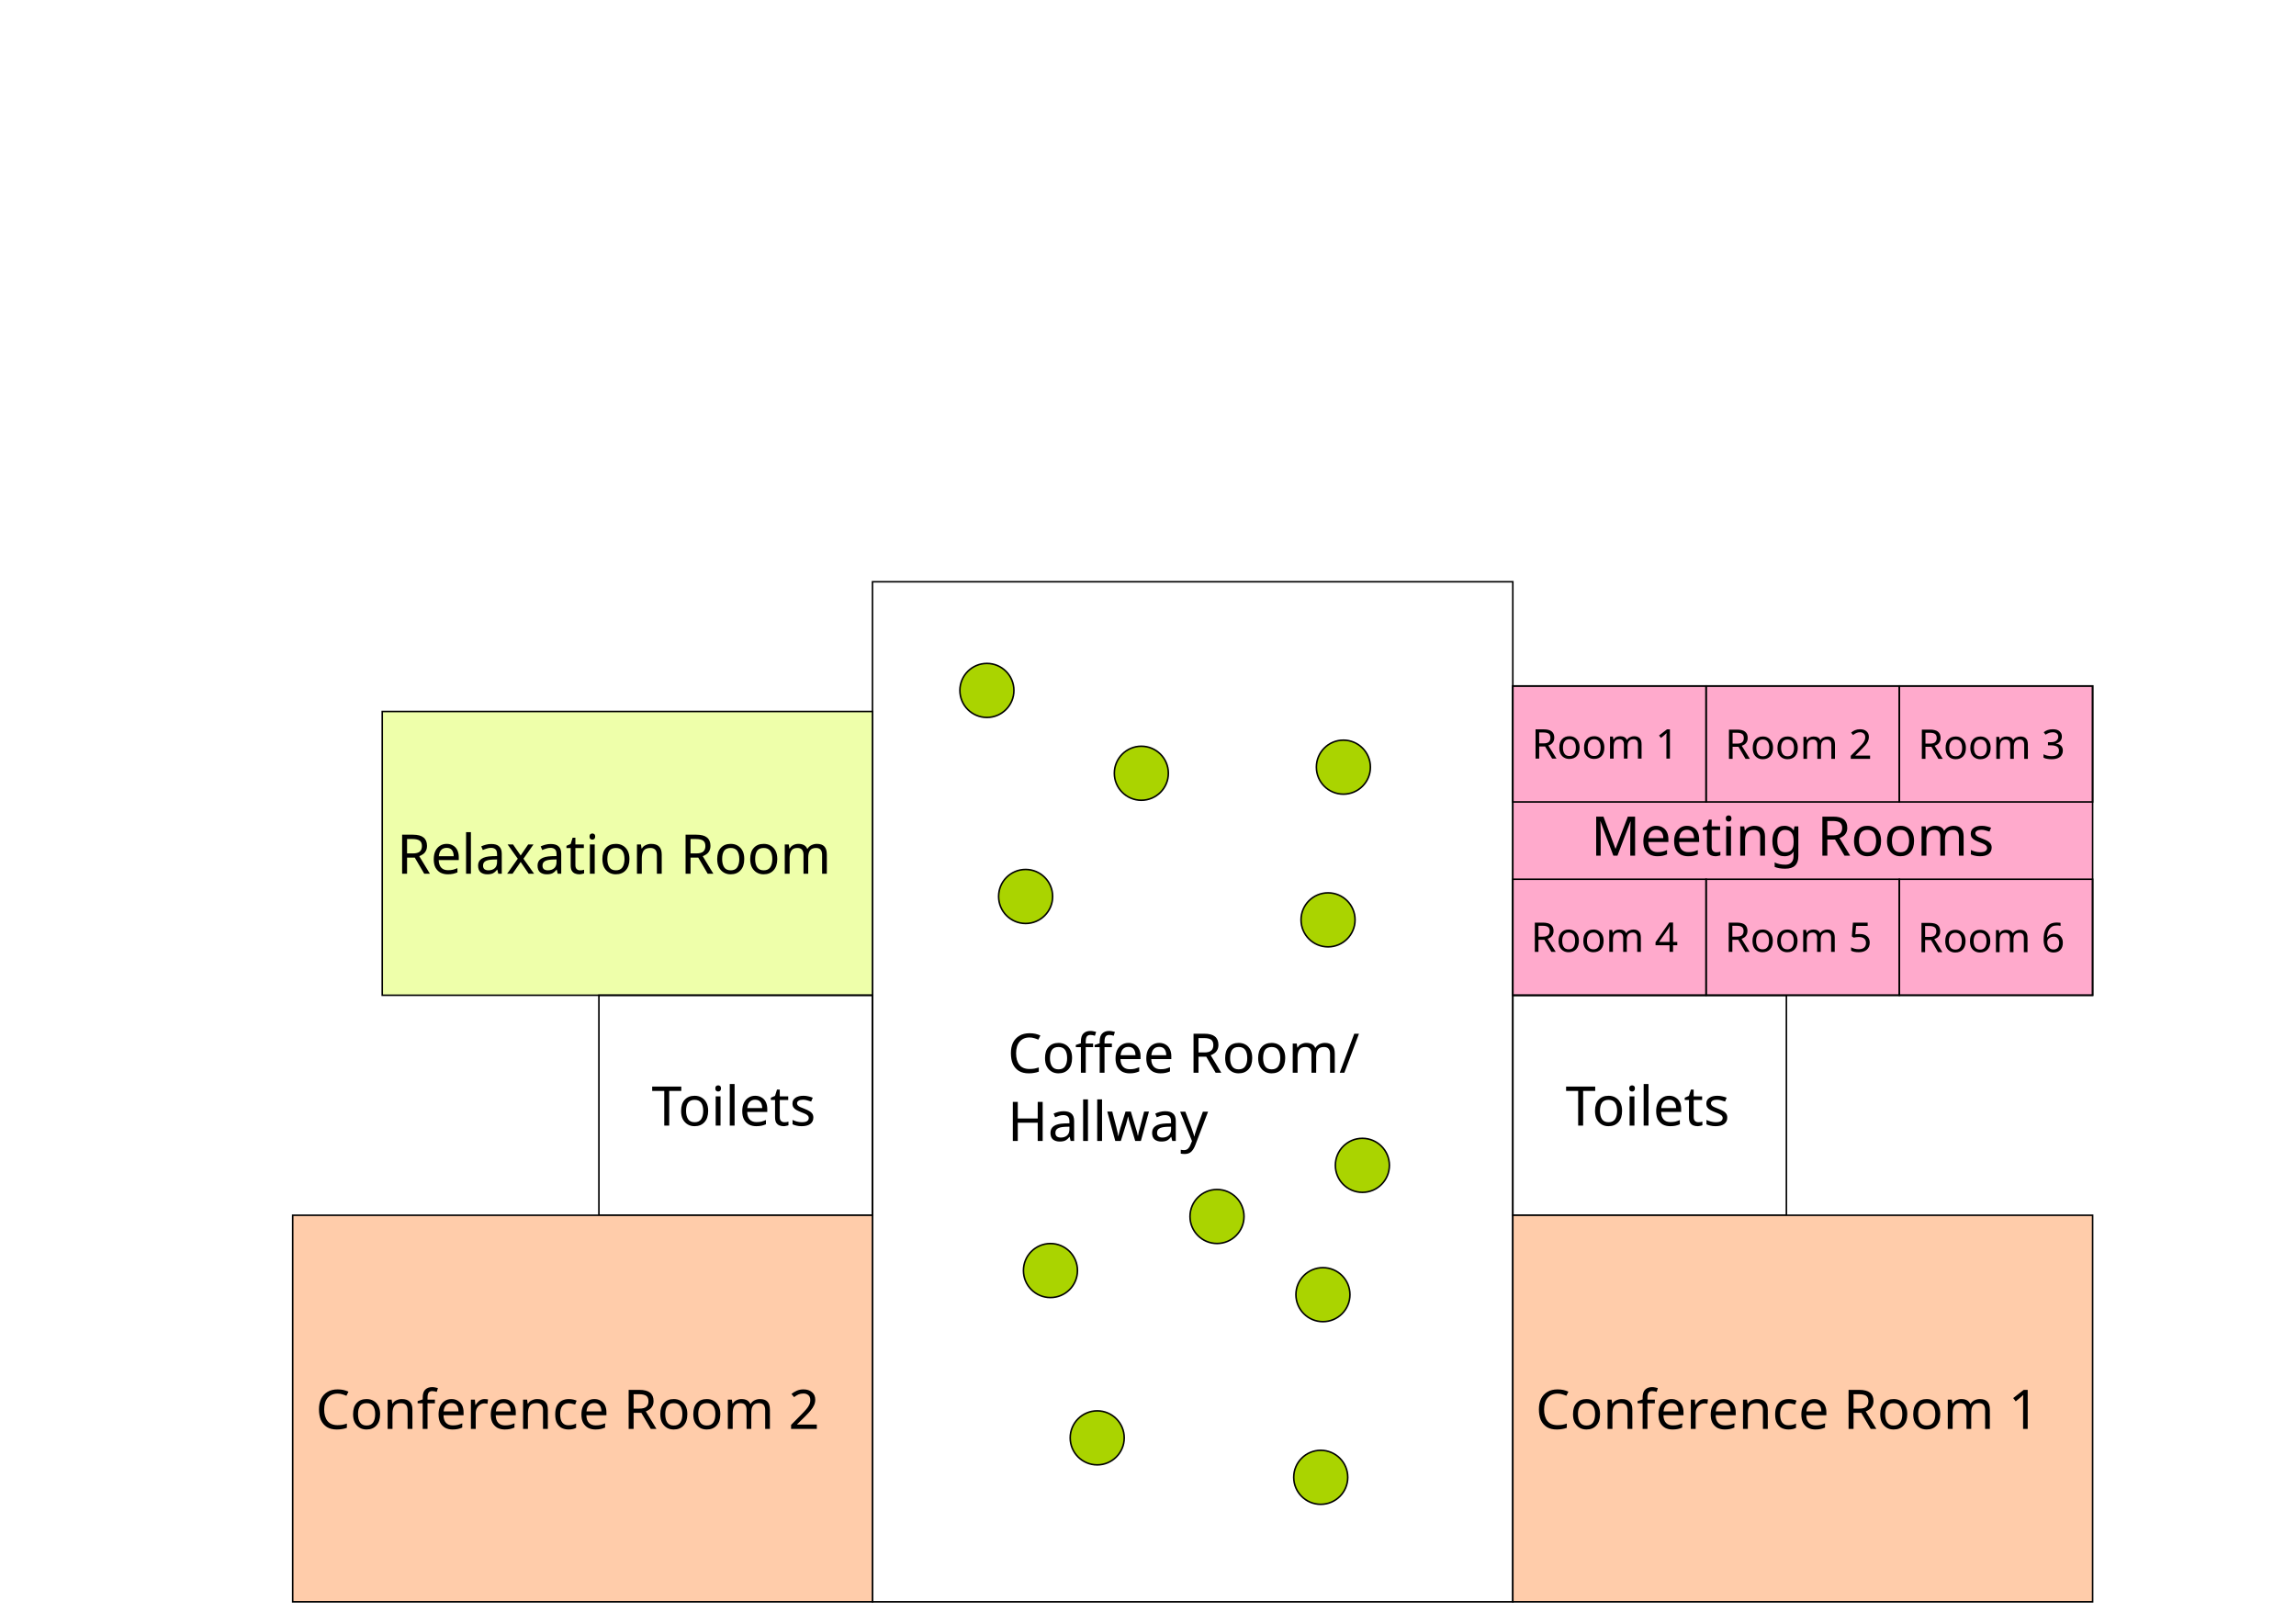
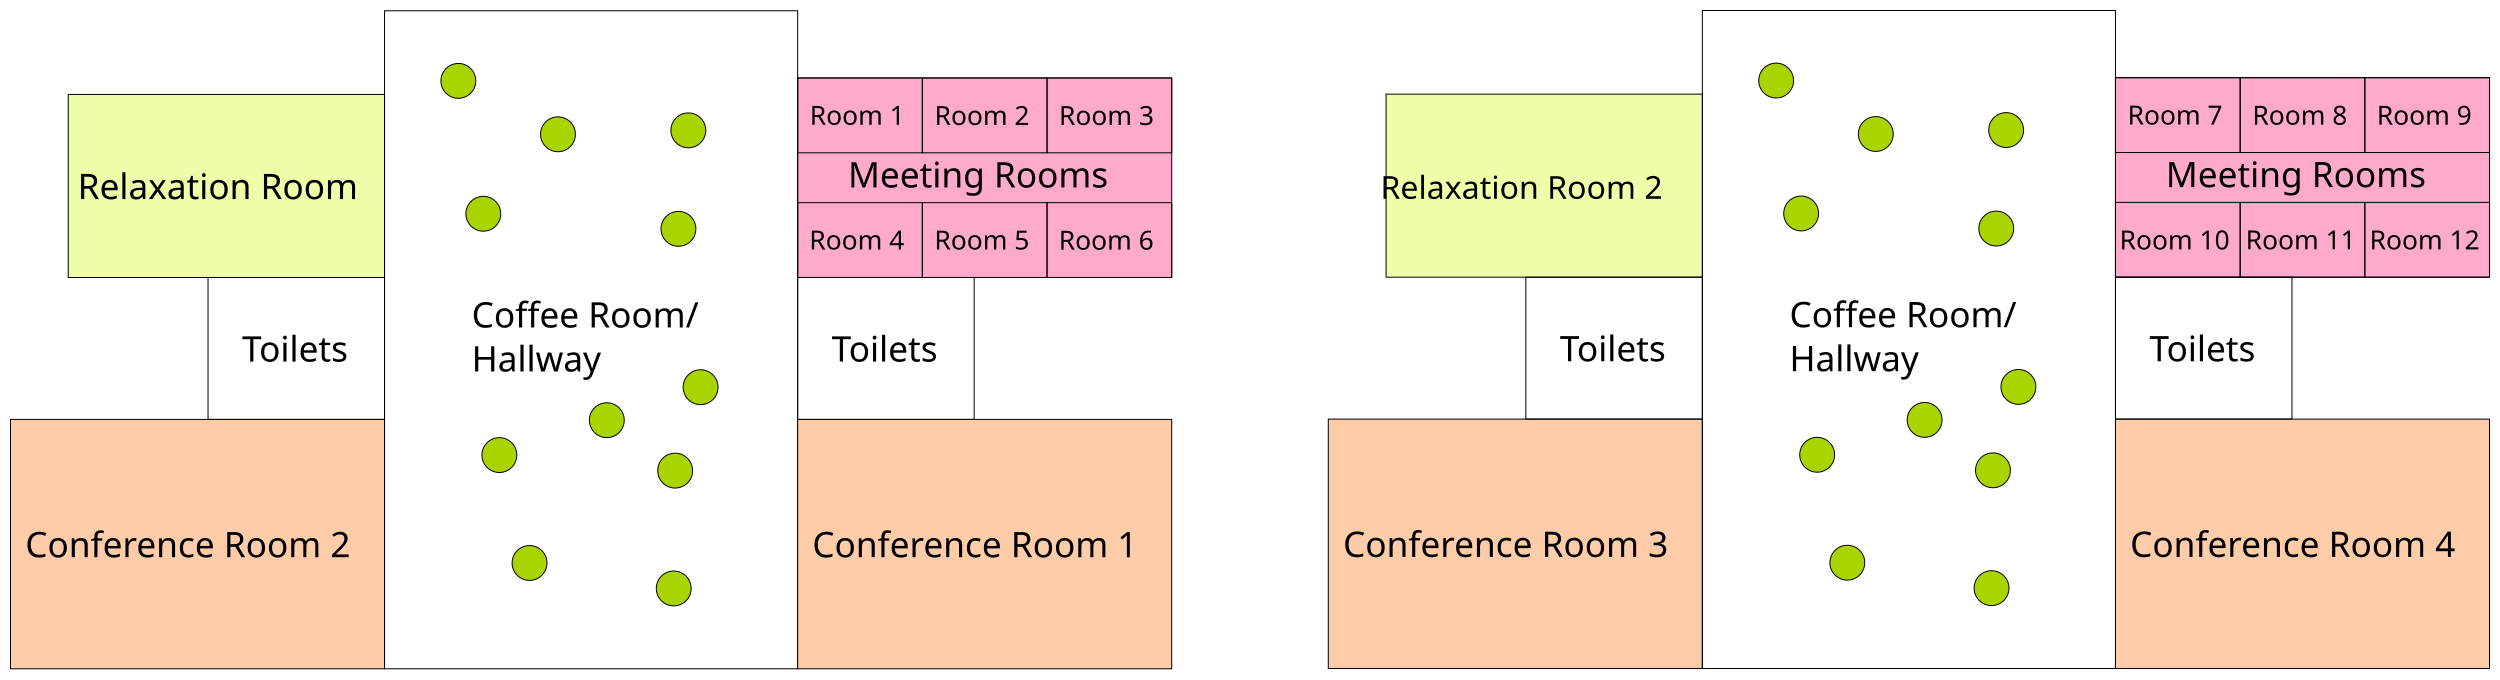
- <svg xmlns="http://www.w3.org/2000/svg" width="297mm" height="210mm" viewBox="0 0 297 210" version="1.1" id="svg8">
+ <svg xmlns="http://www.w3.org/2000/svg" width="501.256mm" height="136.191mm" viewBox="0 0 501.256 136.191" version="1.1" id="svg8">
  <defs id="defs2" />
-   <g id="layer3" style="display:inline">
+   <g id="layer1" style="display:inline;opacity:1">
+     <rect style="display:inline;fill:#eeffaa;stroke:#000000;stroke-width:0.2" id="rect407-8" width="63.416" height="36.701" x="313.669" y="91.959" transform="translate(-35.76069,-73.08257)" />
+     <text xml:space="preserve" style="font-style:normal;font-weight:normal;font-size:6.392px;line-height:1.25;font-family:sans-serif;text-align:center;letter-spacing:0px;word-spacing:0px;text-anchor:middle;display:inline;fill:#000000;fill-opacity:1;stroke:none;stroke-width:0.266" x="342.755" y="113.684" id="text413-5" transform="matrix(1.006585,0,0,0.9934577,-35.76069,-73.08257)">
+       <tspan id="tspan411-9" x="342.755" y="113.684" style="font-size:6.392px;text-align:center;text-anchor:middle;stroke-width:0.266">Relaxation Room 2</tspan>
+     </text>
+   </g>
+   <g id="layer10" style="display:inline">
+     <rect style="display:inline;fill:#ffccaa;stroke:#000000;stroke-width:0.2" id="rect10-9" width="75" height="50" x="459.916" y="157.114" transform="translate(-35.76069,-73.08257)" />
+     <text xml:space="preserve" style="font-style:normal;font-weight:normal;font-size:7.056px;line-height:1.25;font-family:sans-serif;letter-spacing:0px;word-spacing:0px;display:inline;fill:#000000;fill-opacity:1;stroke:none;stroke-width:0.265" x="462.852" y="184.744" id="text17-2" transform="translate(-35.76069,-73.08257)">
+       <tspan id="tspan15-5" x="462.852" y="184.744" style="font-size:7.056px;stroke-width:0.265">Conference Room 4</tspan>
+     </text>
+   </g>
+   <g id="layer9" style="display:inline">
+     <g id="g34-4" style="display:inline" transform="translate(228.4637,-73.14184)">
+       <rect style="fill:#ffccaa;stroke:#000000;stroke-width:0.2" id="rect19-0" width="75" height="50" x="37.861" y="157.173" />
+       <text xml:space="preserve" style="font-style:normal;font-weight:normal;font-size:7.056px;line-height:1.25;font-family:sans-serif;letter-spacing:0px;word-spacing:0px;fill:#000000;fill-opacity:1;stroke:none;stroke-width:0.265" x="40.824" y="184.804" id="text23-5">
+         <tspan x="40.824" y="184.804" style="font-size:7.056px;stroke-width:0.265" id="tspan27-9">Conference Room 3</tspan>
+       </text>
+     </g>
+   </g>
+   <g id="layer6" style="display:inline" transform="translate(-35.76069,-73.08257)">
+     <rect style="fill:#ffaacc;stroke:#000000;stroke-width:0.2" id="rect123" width="75" height="40" x="195.692" y="88.719" />
+     <text xml:space="preserve" style="font-style:normal;font-weight:normal;font-size:7.056px;line-height:1.25;font-family:sans-serif;letter-spacing:0px;word-spacing:0px;fill:#000000;fill-opacity:1;stroke:none;stroke-width:0.265" x="205.79" y="110.666" id="text128">
+       <tspan id="tspan126" x="205.79" y="110.666" style="font-size:7.056px;stroke-width:0.265">Meeting Rooms</tspan>
+     </text>
+     <text xml:space="preserve" style="font-style:normal;font-weight:normal;font-size:7.056px;line-height:1.25;font-family:sans-serif;letter-spacing:0px;word-spacing:0px;display:inline;fill:#000000;fill-opacity:1;stroke:none;stroke-width:0.265" x="468.945" y="111.063" id="text128-3">
+       <tspan id="tspan126-6" x="468.945" y="111.063" style="font-size:7.056px;stroke-width:0.265">Meeting Rooms</tspan>
+     </text>
+     <rect style="display:inline;fill:#ffaacc;stroke:#000000;stroke-width:0.2" id="rect123-9" width="75" height="40" x="459.916" y="88.66" />
+     <text xml:space="preserve" style="font-style:normal;font-weight:normal;font-size:7.056px;line-height:1.25;font-family:sans-serif;letter-spacing:0px;word-spacing:0px;display:inline;fill:#000000;fill-opacity:1;stroke:none;stroke-width:0.265" x="470.014" y="110.607" id="text128-6">
+       <tspan id="tspan126-4" x="470.014" y="110.607" style="font-size:7.056px;stroke-width:0.265">Meeting Rooms</tspan>
+     </text>
+   </g>
+   <g id="layer12" style="display:inline">
+     <rect style="display:inline;fill:none;stroke:#000000;stroke-width:0.2" id="rect136" width="25" height="15" x="195.692" y="88.719" transform="translate(-35.76069,-73.08257)" />
+     <text xml:space="preserve" style="font-style:normal;font-weight:normal;font-size:5.292px;line-height:1.25;font-family:sans-serif;letter-spacing:0px;word-spacing:0px;display:inline;fill:#000000;fill-opacity:1;stroke:none;stroke-width:0.265" x="198.118" y="98.111" id="text180" transform="translate(-35.76069,-73.08257)">
+       <tspan id="tspan178" x="198.118" y="98.111" style="font-size:5.292px;stroke-width:0.265">Room 1</tspan>
+     </text>
+   </g>
+   <g id="layer13" style="display:inline">
+     <text xml:space="preserve" style="font-style:normal;font-weight:normal;font-size:5.292px;line-height:1.25;font-family:sans-serif;letter-spacing:0px;word-spacing:0px;display:inline;fill:#000000;fill-opacity:1;stroke:none;stroke-width:0.265" x="223.138" y="98.146" id="text180-1" transform="translate(-35.76069,-73.08257)">
+       <tspan id="tspan178-2" x="223.138" y="98.146" style="font-size:5.292px;stroke-width:0.265">Room 2</tspan>
+     </text>
+     <rect style="display:inline;fill:none;stroke:#000000;stroke-width:0.2" id="rect136-3" width="25" height="15" x="220.692" y="88.719" transform="translate(-35.76069,-73.08257)" />
+   </g>
+   <g id="layer14" style="display:inline">
+     <text xml:space="preserve" style="font-style:normal;font-weight:normal;font-size:5.292px;line-height:1.25;font-family:sans-serif;letter-spacing:0px;word-spacing:0px;display:inline;fill:#000000;fill-opacity:1;stroke:none;stroke-width:0.265" x="248.085" y="98.146" id="text180-7" transform="translate(-35.76069,-73.08257)">
+       <tspan id="tspan178-0" x="248.085" y="98.146" style="font-size:5.292px;stroke-width:0.265">Room 3</tspan>
+     </text>
+     <rect style="display:inline;fill:none;stroke:#000000;stroke-width:0.2" id="rect136-5" width="25" height="15" x="245.692" y="88.719" transform="translate(-35.76069,-73.08257)" />
+   </g>
+   <g id="layer15" style="display:inline">
+     <rect style="display:inline;fill:none;stroke:#000000;stroke-width:0.2" id="rect136-6" width="25" height="15" x="195.692" y="113.719" transform="translate(-35.76069,-73.08257)" />
+     <text xml:space="preserve" style="font-style:normal;font-weight:normal;font-size:5.292px;line-height:1.25;font-family:sans-serif;letter-spacing:0px;word-spacing:0px;display:inline;fill:#000000;fill-opacity:1;stroke:none;stroke-width:0.265" x="198.022" y="123.111" id="text180-9" transform="translate(-35.76069,-73.08257)">
+       <tspan id="tspan178-3" x="198.022" y="123.111" style="font-size:5.292px;stroke-width:0.265">Room 4</tspan>
+     </text>
+   </g>
+   <g id="layer16" style="display:inline">
+     <text xml:space="preserve" style="font-style:normal;font-weight:normal;font-size:5.292px;line-height:1.25;font-family:sans-serif;letter-spacing:0px;word-spacing:0px;display:inline;fill:#000000;fill-opacity:1;stroke:none;stroke-width:0.265" x="223.105" y="123.111" id="text180-6" transform="translate(-35.76069,-73.08257)">
+       <tspan id="tspan178-06" x="223.105" y="123.111" style="font-size:5.292px;stroke-width:0.265">Room 5</tspan>
+     </text>
+     <rect style="display:inline;fill:none;stroke:#000000;stroke-width:0.2" id="rect136-2" width="25" height="15" x="220.692" y="113.719" transform="translate(-35.76069,-73.08257)" />
+   </g>
+   <g id="layer17" style="display:inline">
+     <rect style="display:inline;fill:none;stroke:#000000;stroke-width:0.2" id="rect136-9" width="25" height="15" x="245.692" y="113.719" transform="translate(-35.76069,-73.08257)" />
+     <text xml:space="preserve" style="font-style:normal;font-weight:normal;font-size:5.292px;line-height:1.25;font-family:sans-serif;letter-spacing:0px;word-spacing:0px;display:inline;fill:#000000;fill-opacity:1;stroke:none;stroke-width:0.265" x="248.04" y="123.146" id="text180-2" transform="translate(-35.76069,-73.08257)">
+       <tspan id="tspan178-6" x="248.04" y="123.146" style="font-size:5.292px;stroke-width:0.265">Room 6</tspan>
+     </text>
+   </g>
+   <g id="layer18" style="display:inline">
+     <text xml:space="preserve" style="font-style:normal;font-weight:normal;font-size:5.292px;line-height:1.25;font-family:sans-serif;letter-spacing:0px;word-spacing:0px;display:inline;fill:#000000;fill-opacity:1;stroke:none;stroke-width:0.265" x="462.342" y="98.051" id="text180-8" transform="translate(-35.76069,-73.08257)">
+       <tspan id="tspan178-8" x="462.342" y="98.051" style="font-size:5.292px;stroke-width:0.265">Room 7</tspan>
+     </text>
+     <rect style="display:inline;fill:none;stroke:#000000;stroke-width:0.2" id="rect136-33" width="25" height="15" x="459.916" y="88.66" transform="translate(-35.76069,-73.08257)" />
+   </g>
+   <g id="layer19" style="display:inline">
+     <rect style="display:inline;fill:none;stroke:#000000;stroke-width:0.2" id="rect136-3-3" width="25" height="15" x="484.916" y="88.66" transform="translate(-35.76069,-73.08257)" />
+     <text xml:space="preserve" style="font-style:normal;font-weight:normal;font-size:5.292px;line-height:1.25;font-family:sans-serif;letter-spacing:0px;word-spacing:0px;display:inline;fill:#000000;fill-opacity:1;stroke:none;stroke-width:0.265" x="487.363" y="98.086" id="text180-1-8" transform="translate(-35.76069,-73.08257)">
+       <tspan id="tspan178-2-9" x="487.363" y="98.086" style="font-size:5.292px;stroke-width:0.265">Room 8</tspan>
+     </text>
+   </g>
+   <g id="layer20" style="display:inline">
+     <text xml:space="preserve" style="font-style:normal;font-weight:normal;font-size:5.292px;line-height:1.25;font-family:sans-serif;letter-spacing:0px;word-spacing:0px;display:inline;fill:#000000;fill-opacity:1;stroke:none;stroke-width:0.265" x="512.31" y="98.086" id="text180-7-7" transform="translate(-35.76069,-73.08257)">
+       <tspan id="tspan178-0-7" x="512.31" y="98.086" style="font-size:5.292px;stroke-width:0.265">Room 9</tspan>
+     </text>
+     <rect style="display:inline;fill:none;stroke:#000000;stroke-width:0.2" id="rect136-5-8" width="25" height="15" x="509.916" y="88.66" transform="translate(-35.76069,-73.08257)" />
+   </g>
+   <g id="layer21" style="display:inline">
+     <rect style="display:inline;fill:none;stroke:#000000;stroke-width:0.2" id="rect136-6-6" width="25" height="15" x="459.916" y="113.66" transform="translate(-35.76069,-73.08257)" />
+     <text xml:space="preserve" style="font-style:normal;font-weight:normal;font-size:5.292px;line-height:1.25;font-family:sans-serif;letter-spacing:0px;word-spacing:0px;display:inline;fill:#000000;fill-opacity:1;stroke:none;stroke-width:0.265" x="460.74" y="123.097" id="text180-9-6" transform="translate(-35.76069,-73.08257)">
+       <tspan id="tspan178-3-4" x="460.74" y="123.097" style="font-size:5.292px;stroke-width:0.265">Room 10</tspan>
+     </text>
+   </g>
+   <g id="layer22" style="display:inline">
+     <text xml:space="preserve" style="font-style:normal;font-weight:normal;font-size:5.292px;line-height:1.25;font-family:sans-serif;letter-spacing:0px;word-spacing:0px;display:inline;fill:#000000;fill-opacity:1;stroke:none;stroke-width:0.265" x="486.02" y="123.081" id="text180-6-3" transform="translate(-35.76069,-73.08257)">
+       <tspan id="tspan178-06-0" x="486.02" y="123.081" style="font-size:5.292px;stroke-width:0.265">Room 11</tspan>
+     </text>
+     <rect style="display:inline;fill:none;stroke:#000000;stroke-width:0.2" id="rect136-2-0" width="25" height="15" x="484.916" y="113.66" transform="translate(-35.76069,-73.08257)" />
+   </g>
+   <g id="layer23" style="display:inline">
+     <text xml:space="preserve" style="font-style:normal;font-weight:normal;font-size:5.292px;line-height:1.25;font-family:sans-serif;letter-spacing:0px;word-spacing:0px;display:inline;fill:#000000;fill-opacity:1;stroke:none;stroke-width:0.265" x="510.867" y="123.086" id="text180-2-3" transform="translate(-35.76069,-73.08257)">
+       <tspan id="tspan178-6-0" x="510.867" y="123.086" style="font-size:5.292px;stroke-width:0.265">Room 12</tspan>
+     </text>
+     <rect style="display:inline;fill:none;stroke:#000000;stroke-width:0.2" id="rect136-9-4" width="25" height="15" x="509.916" y="113.66" transform="translate(-35.76069,-73.08257)" />
+   </g>
+   <g id="layer3" style="display:inline" transform="translate(-35.76069,-73.08257)">
    <rect style="fill:none;stroke:#000000;stroke-width:0.2" id="rect42" width="82.831" height="131.932" x="112.861" y="75.242" />
    <text xml:space="preserve" style="font-style:normal;font-weight:normal;font-size:7.056px;line-height:1.25;font-family:sans-serif;letter-spacing:0px;word-spacing:0px;fill:#000000;fill-opacity:1;stroke:none;stroke-width:0.265" x="130.329" y="138.744" id="text46">
      <tspan id="tspan44" x="130.329" y="138.744" style="font-size:7.056px;stroke-width:0.265">Coffee Room/</tspan>
      <tspan x="130.329" y="147.564" style="font-size:7.056px;stroke-width:0.265" id="tspan48">Hallway</tspan>
    </text>
    <circle style="display:inline;fill:#aad400;stroke:#000000;stroke-width:0.2" id="coffee-table" cy="100.007" cx="147.639" r="3.494" />
    <circle style="display:inline;fill:#aad400;stroke:#000000;stroke-width:0.2" id="coffee-table-6" cy="99.219" cx="173.775" r="3.494" />
    <circle style="display:inline;fill:#aad400;stroke:#000000;stroke-width:0.2" id="coffee-table-1" cy="115.944" cx="132.67" r="3.494" />
    <circle style="display:inline;fill:#aad400;stroke:#000000;stroke-width:0.2" id="coffee-table-2" cy="118.968" cx="171.79" r="3.494" />
    <circle style="display:inline;fill:#aad400;stroke:#000000;stroke-width:0.2" id="coffee-table-9" cy="167.443" cx="171.129" r="3.494" />
    <circle style="display:inline;fill:#aad400;stroke:#000000;stroke-width:0.2" id="coffee-table-3" cy="164.325" cx="135.882" r="3.494" />
    <circle style="display:inline;fill:#aad400;stroke:#000000;stroke-width:0.2" id="coffee-table-19" cy="185.964" cx="141.93" r="3.494" />
    <circle style="display:inline;fill:#aad400;stroke:#000000;stroke-width:0.2" id="coffee-table-4" cy="191.067" cx="170.845" r="3.494" />
    <circle style="display:inline;fill:#aad400;stroke:#000000;stroke-width:0.2" id="coffee-table-7" cy="150.718" cx="176.231" r="3.494" />
    <circle style="display:inline;fill:#aad400;stroke:#000000;stroke-width:0.2" id="coffee-table-8" cy="89.297" cx="127.661" r="3.494" />
    <circle style="display:inline;fill:#aad400;stroke:#000000;stroke-width:0.2" id="coffee-table-45" cy="157.333" cx="157.427" r="3.494" />
+     <rect style="display:inline;fill:none;stroke:#000000;stroke-width:0.2" id="rect42-7" width="82.831" height="131.932" x="377.085" y="75.183" />
+     <text xml:space="preserve" style="font-style:normal;font-weight:normal;font-size:7.056px;line-height:1.25;font-family:sans-serif;letter-spacing:0px;word-spacing:0px;display:inline;fill:#000000;fill-opacity:1;stroke:none;stroke-width:0.265" x="394.554" y="138.685" id="text46-6">
+       <tspan id="tspan44-3" x="394.554" y="138.685" style="font-size:7.056px;stroke-width:0.265">Coffee Room/</tspan>
+       <tspan x="394.554" y="147.505" style="font-size:7.056px;stroke-width:0.265" id="tspan48-1">Hallway</tspan>
+     </text>
+     <circle style="display:inline;fill:#aad400;stroke:#000000;stroke-width:0.2" id="coffee-table-75" cy="99.947" cx="411.863" r="3.494" />
+     <circle style="display:inline;fill:#aad400;stroke:#000000;stroke-width:0.2" id="coffee-table-6-9" cy="99.159" cx="437.999" r="3.494" />
+     <circle style="display:inline;fill:#aad400;stroke:#000000;stroke-width:0.2" id="coffee-table-1-6" cy="115.885" cx="396.894" r="3.494" />
+     <circle style="display:inline;fill:#aad400;stroke:#000000;stroke-width:0.2" id="coffee-table-2-2" cy="118.909" cx="436.015" r="3.494" />
+     <circle style="display:inline;fill:#aad400;stroke:#000000;stroke-width:0.2" id="coffee-table-9-1" cy="167.384" cx="435.353" r="3.494" />
+     <circle style="display:inline;fill:#aad400;stroke:#000000;stroke-width:0.2" id="coffee-table-3-7" cy="164.266" cx="400.107" r="3.494" />
+     <circle style="display:inline;fill:#aad400;stroke:#000000;stroke-width:0.2" id="coffee-table-19-8" cy="185.905" cx="406.154" r="3.494" />
+     <circle style="display:inline;fill:#aad400;stroke:#000000;stroke-width:0.2" id="coffee-table-4-5" cy="191.008" cx="435.07" r="3.494" />
+     <circle style="display:inline;fill:#aad400;stroke:#000000;stroke-width:0.2" id="coffee-table-7-7" cy="150.659" cx="440.456" r="3.494" />
+     <circle style="display:inline;fill:#aad400;stroke:#000000;stroke-width:0.2" id="coffee-table-8-4" cy="89.238" cx="391.886" r="3.494" />
+     <circle style="display:inline;fill:#aad400;stroke:#000000;stroke-width:0.2" id="coffee-table-45-1" cy="157.273" cx="421.651" r="3.494" />
  </g>
-   <g id="layer8" style="display:inline">
+   <g id="layer8" style="display:inline" transform="translate(-35.76069,-73.08257)">
    <rect style="fill:#eeffaa;stroke:#000000;stroke-width:0.2" id="rect407" width="63.416" height="36.701" x="49.445" y="92.019" />
    <text xml:space="preserve" style="font-style:normal;font-weight:normal;font-size:7.056px;line-height:1.25;font-family:sans-serif;letter-spacing:0px;word-spacing:0px;fill:#000000;fill-opacity:1;stroke:none;stroke-width:0.265" x="51.327" y="112.999" id="text413">
      <tspan id="tspan411" x="51.327" y="112.999" style="font-size:7.056px;stroke-width:0.265">Relaxation Room</tspan>
    </text>
  </g>
-   <g id="layer5" style="display:inline">
+   <g id="layer5" style="display:inline" transform="translate(-35.76069,-73.08257)">
    <g id="g97">
      <rect style="fill:none;stroke:#000000;stroke-width:0.2" id="rect86" width="35.388" height="28.454" x="77.473" y="128.719" />
      <text xml:space="preserve" style="font-style:normal;font-weight:normal;font-size:7.056px;line-height:1.25;font-family:sans-serif;letter-spacing:0px;word-spacing:0px;fill:#000000;fill-opacity:1;stroke:none;stroke-width:0.265" x="84.284" y="145.577" id="text92">
        <tspan id="tspan90" x="84.284" y="145.577" style="font-size:7.056px;stroke-width:0.265">Toilets</tspan>
      </text>
    </g>
    <g id="g97-3" transform="translate(118.2192)">
      <rect style="fill:none;stroke:#000000;stroke-width:0.2" id="rect86-6" width="35.388" height="28.454" x="77.473" y="128.719" />
      <text xml:space="preserve" style="font-style:normal;font-weight:normal;font-size:7.056px;line-height:1.25;font-family:sans-serif;letter-spacing:0px;word-spacing:0px;fill:#000000;fill-opacity:1;stroke:none;stroke-width:0.265" x="84.284" y="145.577" id="text92-7">
        <tspan id="tspan90-5" x="84.284" y="145.577" style="font-size:7.056px;stroke-width:0.265">Toilets</tspan>
      </text>
    </g>
+     <g id="g97-7" style="display:inline" transform="translate(264.2243,-0.05926635)">
+       <rect style="fill:none;stroke:#000000;stroke-width:0.2" id="rect86-5" width="35.388" height="28.454" x="77.473" y="128.719" />
+       <text xml:space="preserve" style="font-style:normal;font-weight:normal;font-size:7.056px;line-height:1.25;font-family:sans-serif;letter-spacing:0px;word-spacing:0px;fill:#000000;fill-opacity:1;stroke:none;stroke-width:0.265" x="84.284" y="145.577" id="text92-3">
+         <tspan id="tspan90-8" x="84.284" y="145.577" style="font-size:7.056px;stroke-width:0.265">Toilets</tspan>
+       </text>
+     </g>
+     <g id="g97-3-8" transform="translate(382.4436,-0.05926635)" style="display:inline">
+       <rect style="fill:none;stroke:#000000;stroke-width:0.2" id="rect86-6-3" width="35.388" height="28.454" x="77.473" y="128.719" />
+       <text xml:space="preserve" style="font-style:normal;font-weight:normal;font-size:7.056px;line-height:1.25;font-family:sans-serif;letter-spacing:0px;word-spacing:0px;fill:#000000;fill-opacity:1;stroke:none;stroke-width:0.265" x="84.284" y="145.577" id="text92-7-1">
+         <tspan id="tspan90-5-8" x="84.284" y="145.577" style="font-size:7.056px;stroke-width:0.265">Toilets</tspan>
+       </text>
+     </g>
  </g>
-   <g id="layer6" style="display:inline">
-     <rect style="fill:#ffaacc;stroke:#000000;stroke-width:0.2" id="rect123" width="75" height="40" x="195.692" y="88.719" />
-     <text xml:space="preserve" style="font-style:normal;font-weight:normal;font-size:7.056px;line-height:1.25;font-family:sans-serif;letter-spacing:0px;word-spacing:0px;fill:#000000;fill-opacity:1;stroke:none;stroke-width:0.265" x="205.79" y="110.666" id="text128">
-       <tspan id="tspan126" x="205.79" y="110.666" style="font-size:7.056px;stroke-width:0.265">Meeting Rooms</tspan>
-     </text>
-   </g>
-   <g id="layer7" style="display:inline">
-     <rect style="fill:none;stroke:#000000;stroke-width:0.2" id="rect136" width="25" height="15" x="195.692" y="88.719" />
-     <rect style="fill:none;stroke:#000000;stroke-width:0.2" id="rect136-3" width="25" height="15" x="220.692" y="88.719" />
-     <rect style="fill:none;stroke:#000000;stroke-width:0.2" id="rect136-5" width="25" height="15" x="245.692" y="88.719" />
-     <rect style="fill:none;stroke:#000000;stroke-width:0.2" id="rect136-6" width="25" height="15" x="195.692" y="113.719" />
-     <rect style="fill:none;stroke:#000000;stroke-width:0.2" id="rect136-2" width="25" height="15" x="220.692" y="113.719" />
-     <rect style="fill:none;stroke:#000000;stroke-width:0.2" id="rect136-9" width="25" height="15" x="245.692" y="113.719" />
-     <text xml:space="preserve" style="font-style:normal;font-weight:normal;font-size:5.292px;line-height:1.25;font-family:sans-serif;letter-spacing:0px;word-spacing:0px;fill:#000000;fill-opacity:1;stroke:none;stroke-width:0.265" x="198.118" y="98.111" id="text180">
-       <tspan id="tspan178" x="198.118" y="98.111" style="font-size:5.292px;stroke-width:0.265">Room 1</tspan>
-     </text>
-     <text xml:space="preserve" style="font-style:normal;font-weight:normal;font-size:5.292px;line-height:1.25;font-family:sans-serif;letter-spacing:0px;word-spacing:0px;display:inline;fill:#000000;fill-opacity:1;stroke:none;stroke-width:0.265" x="223.138" y="98.146" id="text180-1">
-       <tspan id="tspan178-2" x="223.138" y="98.146" style="font-size:5.292px;stroke-width:0.265">Room 2</tspan>
-     </text>
-     <text xml:space="preserve" style="font-style:normal;font-weight:normal;font-size:5.292px;line-height:1.25;font-family:sans-serif;letter-spacing:0px;word-spacing:0px;display:inline;fill:#000000;fill-opacity:1;stroke:none;stroke-width:0.265" x="248.085" y="98.146" id="text180-7">
-       <tspan id="tspan178-0" x="248.085" y="98.146" style="font-size:5.292px;stroke-width:0.265">Room 3</tspan>
-     </text>
-     <text xml:space="preserve" style="font-style:normal;font-weight:normal;font-size:5.292px;line-height:1.25;font-family:sans-serif;letter-spacing:0px;word-spacing:0px;display:inline;fill:#000000;fill-opacity:1;stroke:none;stroke-width:0.265" x="198.022" y="123.111" id="text180-9">
-       <tspan id="tspan178-3" x="198.022" y="123.111" style="font-size:5.292px;stroke-width:0.265">Room 4</tspan>
-     </text>
-     <text xml:space="preserve" style="font-style:normal;font-weight:normal;font-size:5.292px;line-height:1.25;font-family:sans-serif;letter-spacing:0px;word-spacing:0px;display:inline;fill:#000000;fill-opacity:1;stroke:none;stroke-width:0.265" x="223.105" y="123.111" id="text180-6">
-       <tspan id="tspan178-06" x="223.105" y="123.111" style="font-size:5.292px;stroke-width:0.265">Room 5</tspan>
-     </text>
-     <text xml:space="preserve" style="font-style:normal;font-weight:normal;font-size:5.292px;line-height:1.25;font-family:sans-serif;letter-spacing:0px;word-spacing:0px;display:inline;fill:#000000;fill-opacity:1;stroke:none;stroke-width:0.265" x="248.04" y="123.146" id="text180-2">
-       <tspan id="tspan178-6" x="248.04" y="123.146" style="font-size:5.292px;stroke-width:0.265">Room 6</tspan>
-     </text>
-   </g>
-   <g id="layer2" style="display:inline">
+   <g id="layer2" style="display:inline" transform="translate(-35.76069,-73.08257)">
    <rect style="fill:#ffccaa;stroke:#000000;stroke-width:0.2" id="rect10" width="75" height="50" x="195.692" y="157.173" />
    <text xml:space="preserve" style="font-style:normal;font-weight:normal;font-size:7.056px;line-height:1.25;font-family:sans-serif;letter-spacing:0px;word-spacing:0px;fill:#000000;fill-opacity:1;stroke:none;stroke-width:0.265" x="198.627" y="184.804" id="text17">
      <tspan id="tspan15" x="198.627" y="184.804" style="font-size:7.056px;stroke-width:0.265">Conference Room 1</tspan>
    </text>
  </g>
-   <g id="g25" style="display:inline">
+   <g id="g25" style="display:inline;opacity:1" transform="translate(-35.76069,-73.08257)">
    <g id="g34">
      <rect style="fill:#ffccaa;stroke:#000000;stroke-width:0.2" id="rect19" width="75" height="50" x="37.861" y="157.173" />
      <text xml:space="preserve" style="font-style:normal;font-weight:normal;font-size:7.056px;line-height:1.25;font-family:sans-serif;letter-spacing:0px;word-spacing:0px;fill:#000000;fill-opacity:1;stroke:none;stroke-width:0.265" x="40.824" y="184.804" id="text23">
        <tspan x="40.824" y="184.804" style="font-size:7.056px;stroke-width:0.265" id="tspan27">Conference Room 2</tspan>
      </text>
    </g>
  </g>
</svg>
